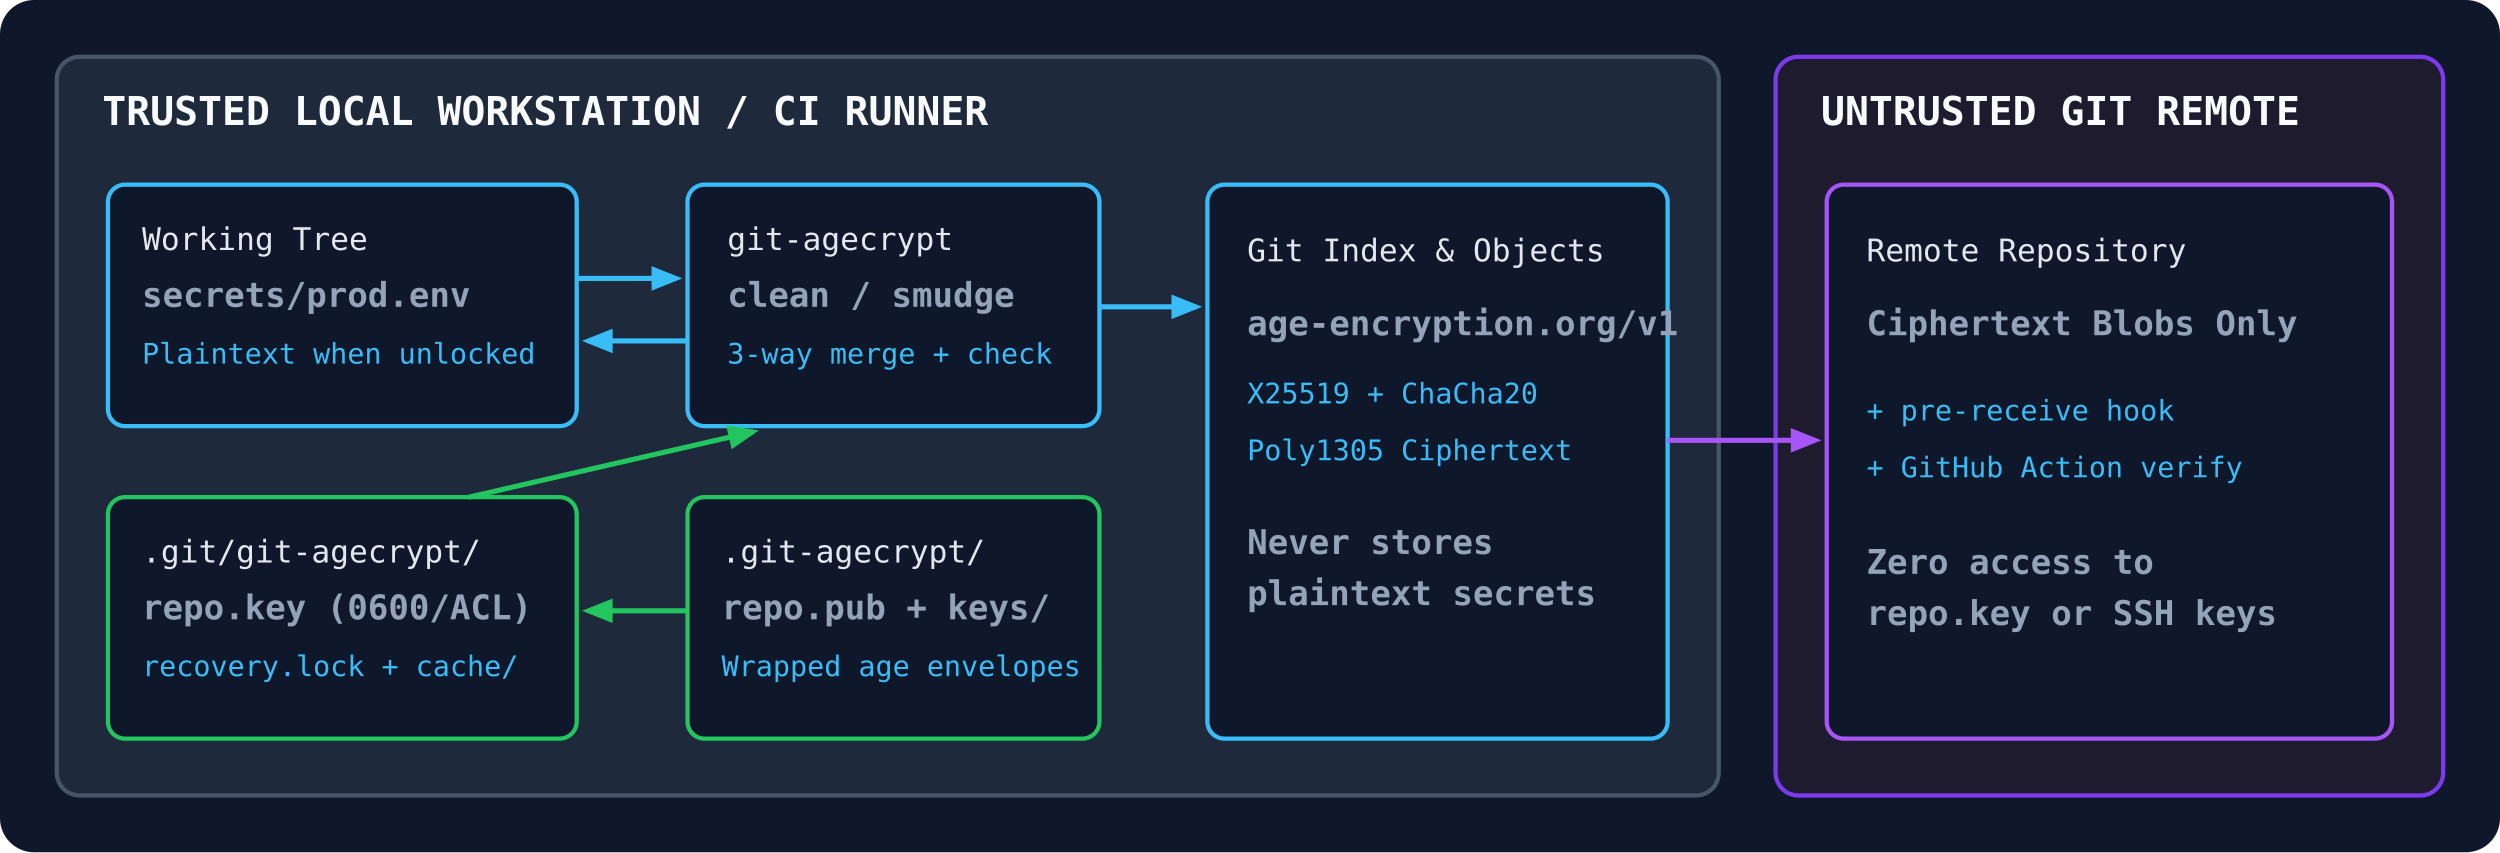
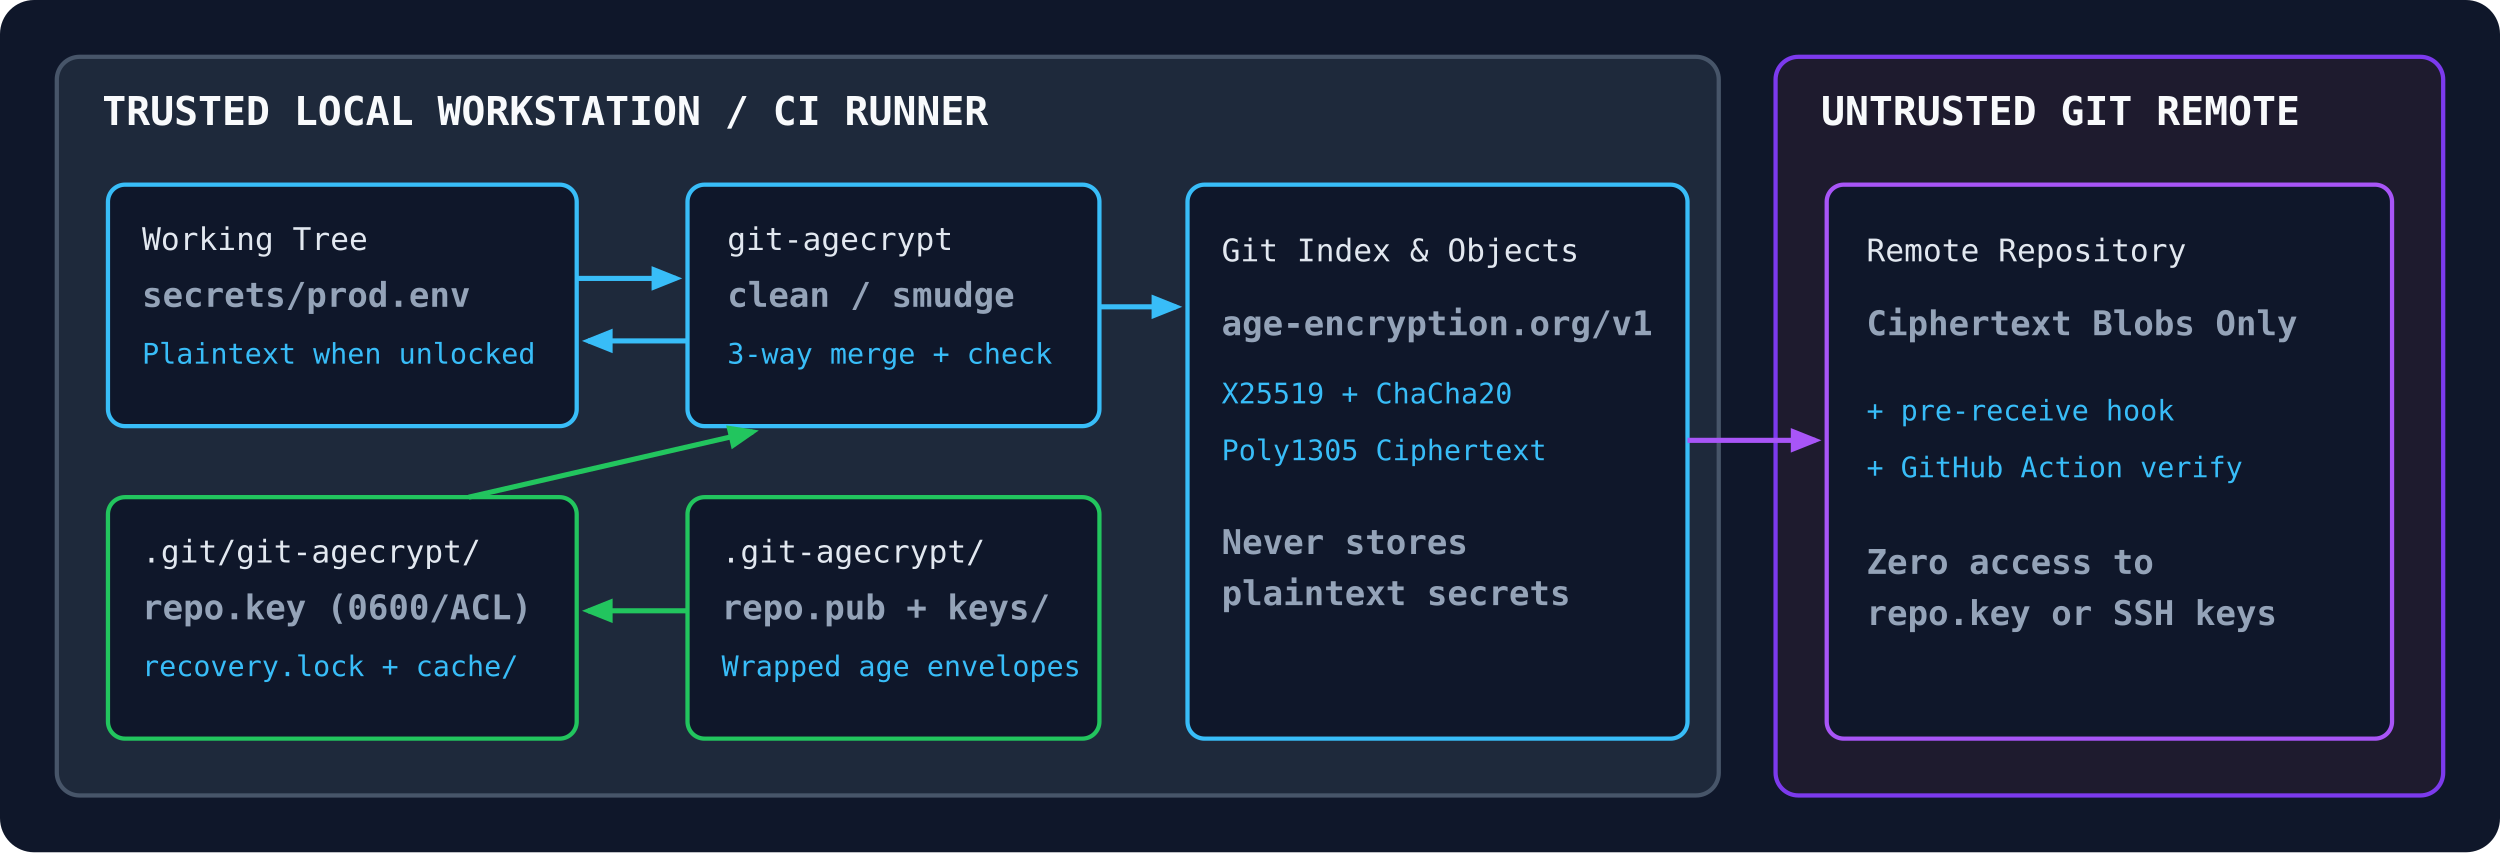
<svg xmlns="http://www.w3.org/2000/svg" viewBox="0 0 880 300" width="880" height="300" role="img" aria-label="git-agecrypt Architecture and Trust Boundary Diagram">
  <defs>
    <style>
      .bg { fill: #0f172a; rx: 12px; }
      .zone { fill: #1e293b; stroke: #475569; stroke-width: 1.5; rx: 8px; }
      .zone-untrusted { fill: #1e1b2e; stroke: #7c3aed; stroke-width: 1.5; rx: 8px; }
      .box { fill: #0f172a; stroke: #38bdf8; stroke-width: 1.5; rx: 6px; }
      .box-key { fill: #0f172a; stroke: #22c55e; stroke-width: 1.5; rx: 6px; }
      .box-remote { fill: #0f172a; stroke: #a855f7; stroke-width: 1.5; rx: 6px; }
      .title { font: 700 14px ui-monospace, SFMono-Regular, Menlo, Consolas, monospace; fill: #f8fafc; }
      .subtitle { font: 600 12px ui-monospace, SFMono-Regular, Menlo, Consolas, monospace; fill: #94a3b8; }
      .label { font: 500 11px ui-monospace, SFMono-Regular, Menlo, Consolas, monospace; fill: #e2e8f0; }
      .note { font: 400 10px ui-monospace, SFMono-Regular, Menlo, Consolas, monospace; fill: #38bdf8; }
      .arrow { stroke: #38bdf8; stroke-width: 1.8; fill: none; marker-end: url(#arrow); }
      .arrow-key { stroke: #22c55e; stroke-width: 1.8; fill: none; marker-end: url(#arrow-green); }
      .arrow-remote { stroke: #a855f7; stroke-width: 1.8; fill: none; marker-end: url(#arrow-purple); }
    </style>
    <marker id="arrow" viewBox="0 0 10 10" refX="8" refY="5" markerWidth="6" markerHeight="6" orient="auto-start-reverse">
      <path d="M 0 1 L 10 5 L 0 9 z" fill="#38bdf8" />
    </marker>
    <marker id="arrow-green" viewBox="0 0 10 10" refX="8" refY="5" markerWidth="6" markerHeight="6" orient="auto-start-reverse">
      <path d="M 0 1 L 10 5 L 0 9 z" fill="#22c55e" />
    </marker>
    <marker id="arrow-purple" viewBox="0 0 10 10" refX="8" refY="5" markerWidth="6" markerHeight="6" orient="auto-start-reverse">
      <path d="M 0 1 L 10 5 L 0 9 z" fill="#a855f7" />
    </marker>
  </defs>
  <rect width="880" height="300" class="bg" />
  <rect x="20" y="20" width="585" height="260" class="zone" />
  <text x="36" y="44" class="title">TRUSTED LOCAL WORKSTATION / CI RUNNER</text>
  <rect x="38" y="65" width="165" height="85" class="box" />
  <text x="50" y="88" class="label">Working Tree</text>
  <text x="50" y="108" class="subtitle">secrets/prod.env</text>
  <text x="50" y="128" class="note">Plaintext when unlocked</text>
  <rect x="38" y="175" width="165" height="85" class="box-key" />
  <text x="50" y="198" class="label">.git/git-agecrypt/</text>
  <text x="50" y="218" class="subtitle">repo.key (0600/ACL)</text>
  <text x="50" y="238" class="note">recovery.lock + cache/</text>
  <rect x="242" y="65" width="145" height="85" class="box" />
  <text x="256" y="88" class="label">git-agecrypt</text>
  <text x="256" y="108" class="subtitle">clean / smudge</text>
  <text x="256" y="128" class="note">3-way merge + check</text>
  <rect x="242" y="175" width="145" height="85" class="box-key" />
  <text x="254" y="198" class="label">.git-agecrypt/</text>
  <text x="254" y="218" class="subtitle">repo.pub + keys/</text>
  <text x="254" y="238" class="note">Wrapped age envelopes</text>
-   <rect x="425" y="65" width="162" height="195" class="box" />
-   <text x="439" y="92" class="label">Git Index &amp; Objects</text>
-   <text x="439" y="118" class="subtitle">age-encryption.org/v1</text>
-   <text x="439" y="142" class="note">X25519 + ChaCha20</text>
-   <text x="439" y="162" class="note">Poly1305 Ciphertext</text>
-   <text x="439" y="195" class="subtitle">Never stores</text>
-   <text x="439" y="213" class="subtitle">plaintext secrets</text>
+   <rect x="418" y="65" width="176" height="195" class="box" />
+   <text x="430" y="92" class="label">Git Index &amp; Objects</text>
+   <text x="430" y="118" class="subtitle" font-size="11px">age-encryption.org/v1</text>
+   <text x="430" y="142" class="note">X25519 + ChaCha20</text>
+   <text x="430" y="162" class="note">Poly1305 Ciphertext</text>
+   <text x="430" y="195" class="subtitle">Never stores</text>
+   <text x="430" y="213" class="subtitle">plaintext secrets</text>
  <rect x="625" y="20" width="235" height="260" class="zone-untrusted" />
  <text x="641" y="44" class="title">UNTRUSTED GIT REMOTE</text>
  <rect x="643" y="65" width="199" height="195" class="box-remote" />
  <text x="657" y="92" class="label">Remote Repository</text>
  <text x="657" y="118" class="subtitle">Ciphertext Blobs Only</text>
  <text x="657" y="148" class="note">+ pre-receive hook</text>
  <text x="657" y="168" class="note">+ GitHub Action verify</text>
  <text x="657" y="202" class="subtitle">Zero access to</text>
  <text x="657" y="220" class="subtitle">repo.key or SSH keys</text>
  <line x1="203" y1="98" x2="238" y2="98" class="arrow" />
  <line x1="242" y1="120" x2="207" y2="120" class="arrow" />
-   <line x1="387" y1="108" x2="421" y2="108" class="arrow" />
+   <line x1="387" y1="108" x2="414" y2="108" class="arrow" />
  <line x1="242" y1="215" x2="207" y2="215" class="arrow-key" />
  <line x1="165" y1="175" x2="265" y2="152" class="arrow-key" />
-   <line x1="587" y1="155" x2="639" y2="155" class="arrow-remote" />
+   <line x1="594" y1="155" x2="639" y2="155" class="arrow-remote" />
</svg>
